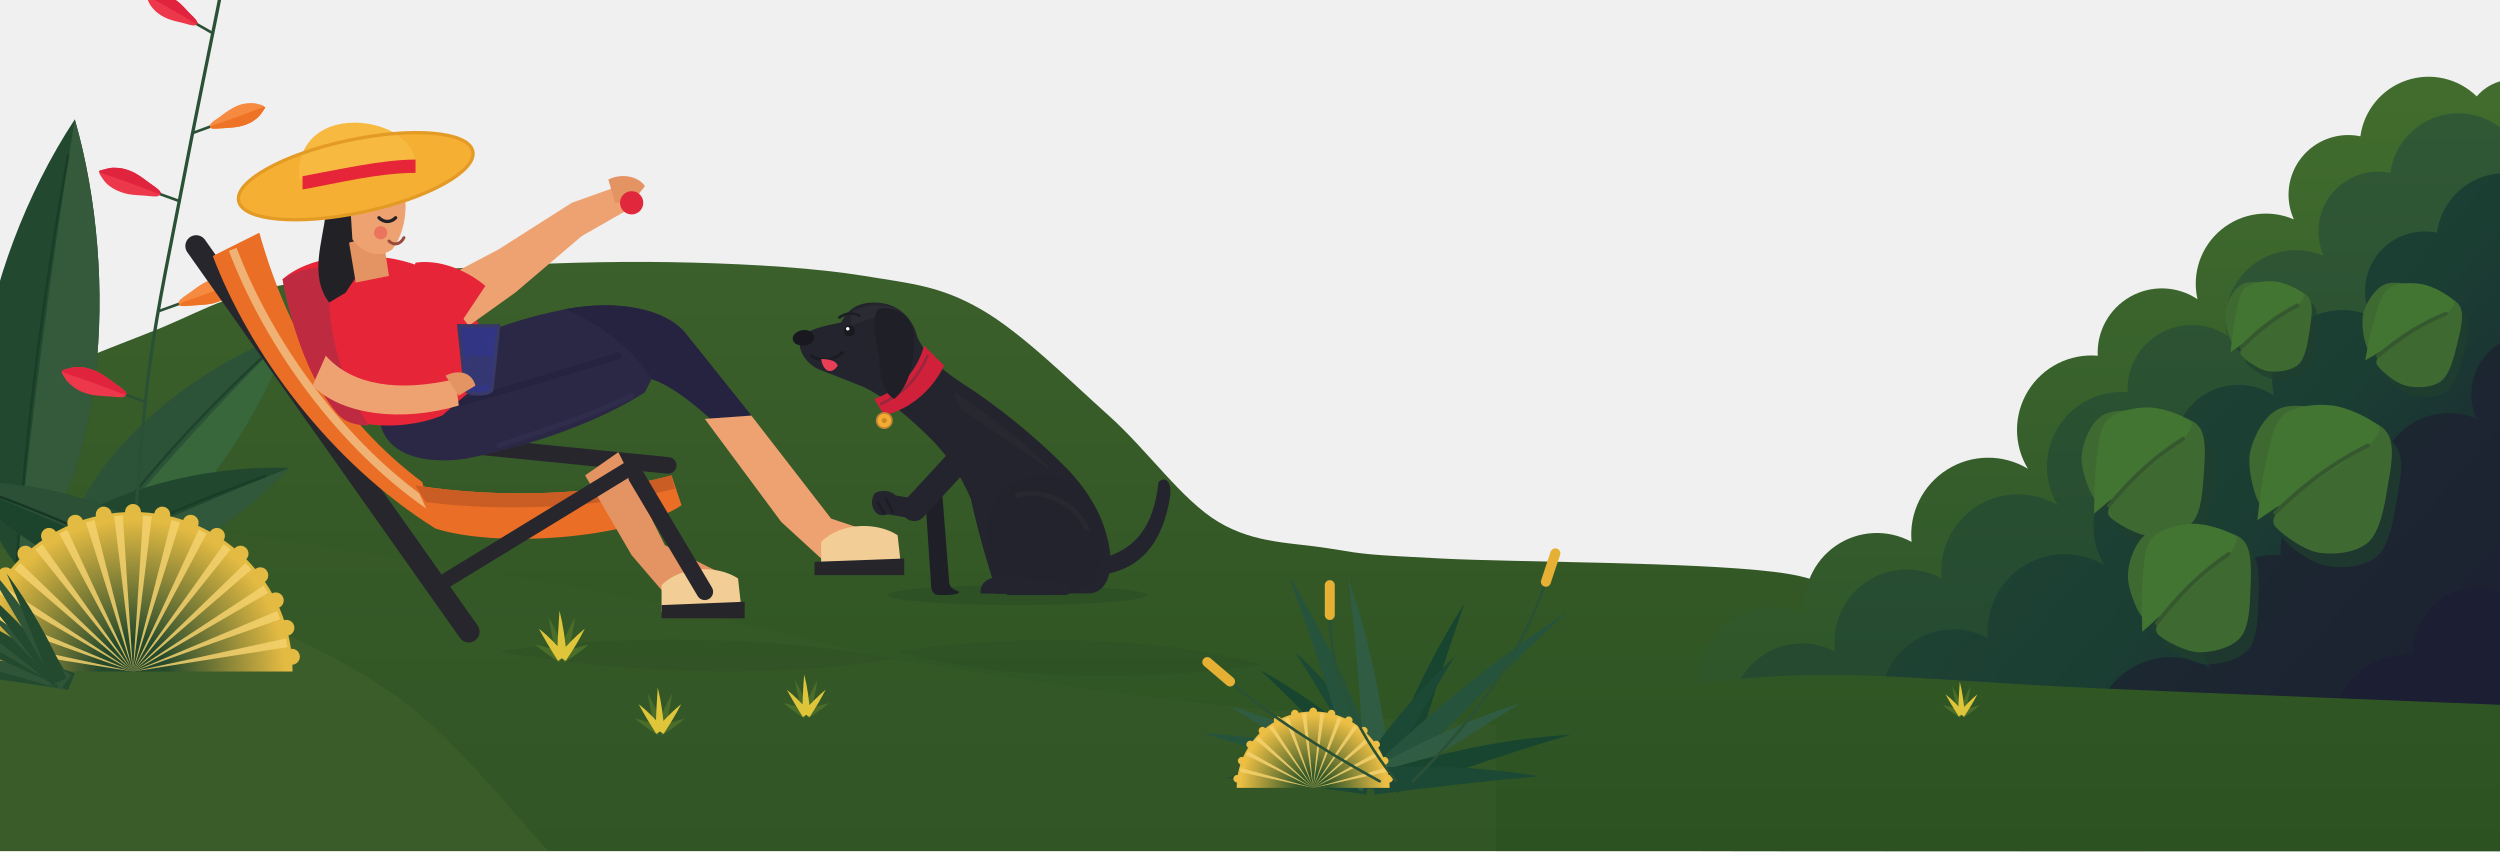
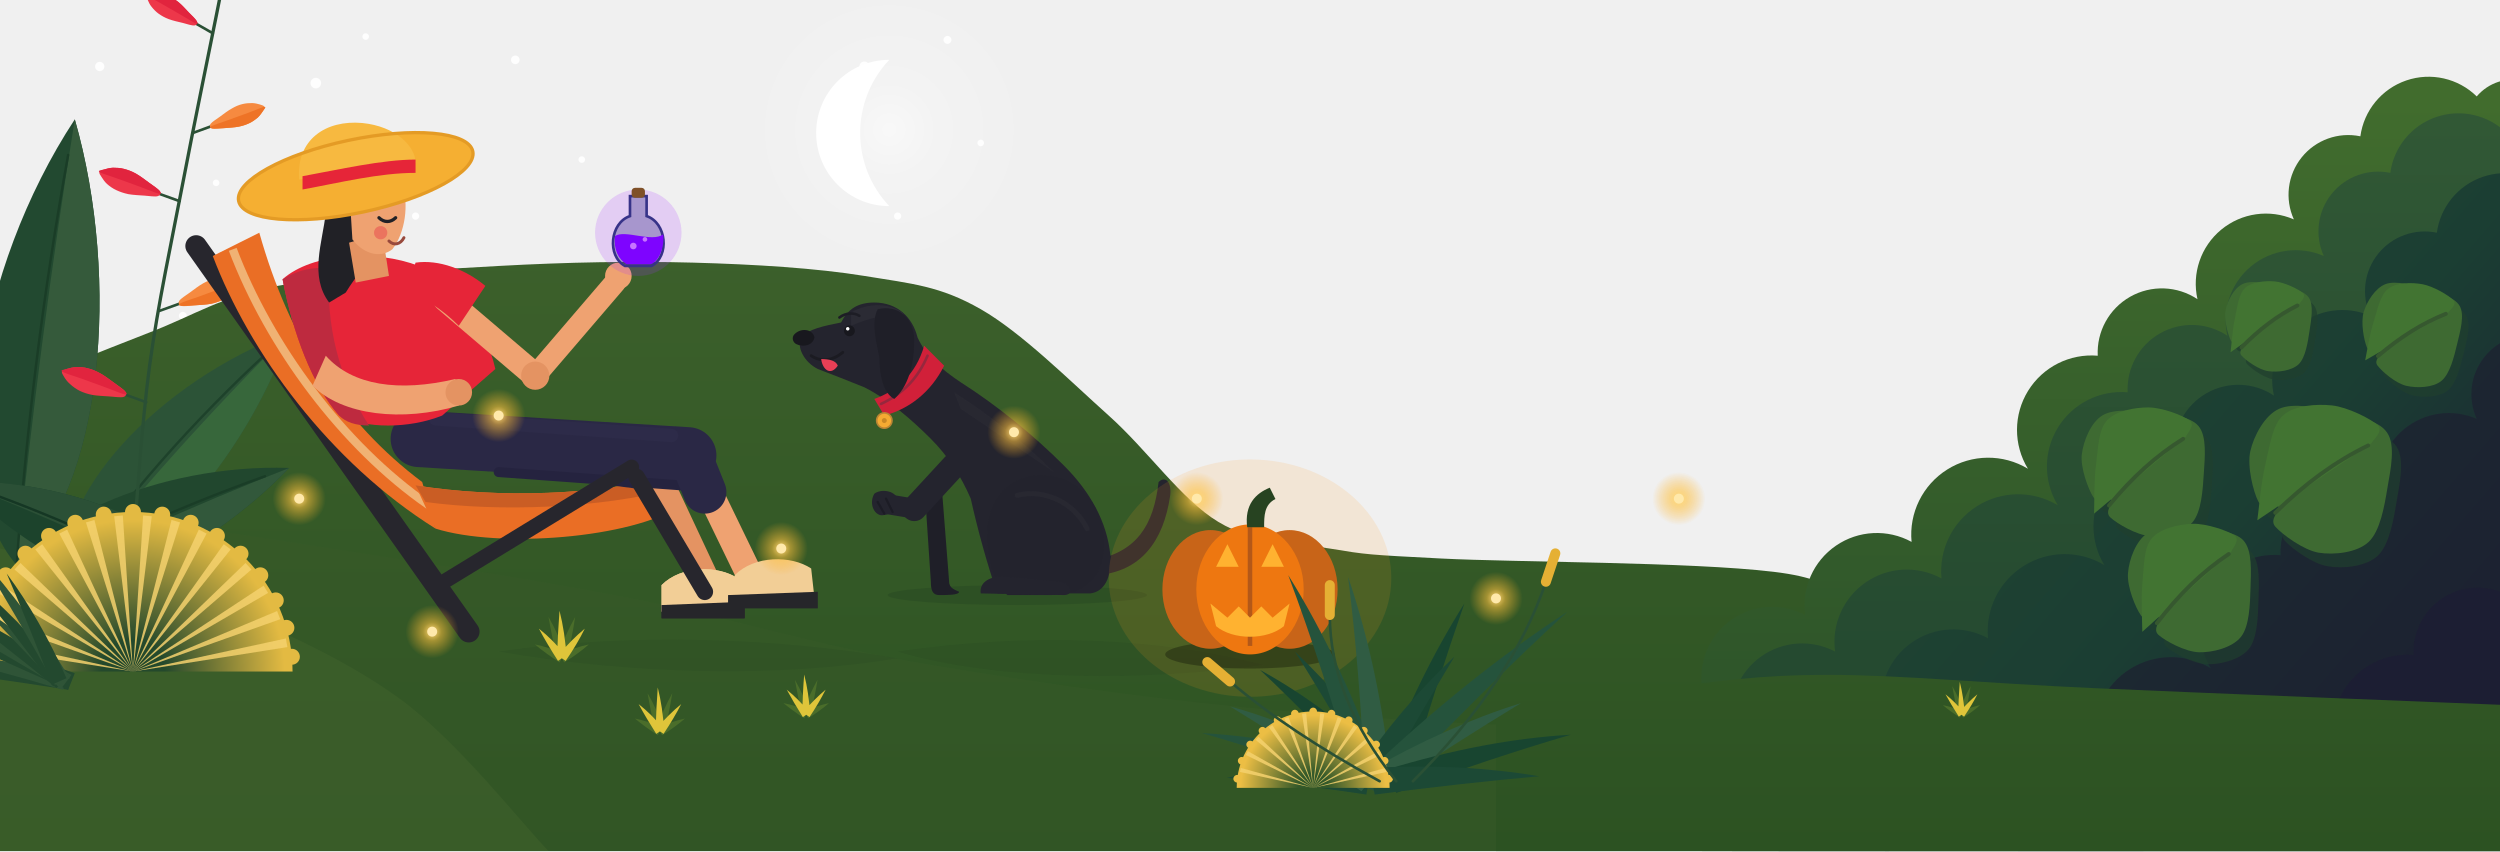
<svg xmlns="http://www.w3.org/2000/svg" viewBox="0 0 1504 512" width="1504" height="512" preserveAspectRatio="xMidYMid slice">
  <defs>
+     <radialGradient id="wmoonglow" cx="0.5" cy="0.5" r="0.5">
+       <stop offset="0" stop-color="#ffffff" stop-opacity="0.55" />
+       <stop offset="0.35" stop-color="#ffffff" stop-opacity="0.2" />
+       <stop offset="1" stop-color="#ffffff" stop-opacity="0" />
+     </radialGradient>
    <linearGradient id="wg1" x1="0" y1="150" x2="0" y2="512" gradientUnits="userSpaceOnUse">
      <stop offset="0" stop-color="#3c602b" />
      <stop offset="1" stop-color="#2c5222" />
    </linearGradient>
    <linearGradient id="wb0" x1="0" y1="60" x2="0" y2="420" gradientUnits="userSpaceOnUse">
      <stop offset="0" stop-color="#416c2d" />
      <stop offset="1" stop-color="#2e552a" />
    </linearGradient>
    <linearGradient id="wb1" x1="0" y1="70" x2="0" y2="420" gradientUnits="userSpaceOnUse">
      <stop offset="0" stop-color="#315835" />
      <stop offset="1" stop-color="#244930" />
    </linearGradient>
    <linearGradient id="wb2" x1="1100" y1="100" x2="1504" y2="450" gradientUnits="userSpaceOnUse">
      <stop offset="0" stop-color="#244930" />
      <stop offset="0.6" stop-color="#1b3e33" />
      <stop offset="1" stop-color="#1c1d33" />
    </linearGradient>
    <radialGradient id="fn1" cx="80" cy="404" r="96" gradientUnits="userSpaceOnUse">
      <stop offset=".2" stop-color="#24492c" />
      <stop offset=".95" stop-color="#e3ba42" />
    </radialGradient>
    <radialGradient id="fn2" cx="790" cy="474" r="46" gradientUnits="userSpaceOnUse">
      <stop offset=".2" stop-color="#34592a" />
      <stop offset=".95" stop-color="#ecbe44" />
    </radialGradient>
+     <radialGradient id="wfirefly" cx="0.5" cy="0.5" r="0.5">
+       <stop offset="0" stop-color="#ffdd86" />
+       <stop offset="0.35" stop-color="#ffc13e" stop-opacity="0.55" />
+       <stop offset="1" stop-color="#ffaf21" stop-opacity="0" />
+     </radialGradient>
  </defs>
+   <g transform="translate(105-26)">
+     <circle cx="430" cy="104" r="84" fill="url(#wmoonglow)" />
+     <path d="M430 62A44 44 0 1 0 430 150A64 64 0 0 1 430 62Z" fill="#ffffff" />
+   </g>
+   <circle cx="60" cy="40" r="2.8" fill="#ffffff" opacity=".9">
+     <animate attributeName="opacity" values=".25;1;.25" dur="2.4s" begin="-0.0s" repeatCount="indefinite" />
+   </circle>
+   <circle cx="130" cy="110" r="2" fill="#ffffff" opacity=".9" />
+   <circle cx="190" cy="50" r="3.2" fill="#ffffff" opacity=".9">
+     <animate attributeName="opacity" values=".25;1;.25" dur="3.8s" begin="-1.8s" repeatCount="indefinite" />
+   </circle>
+   <circle cx="250" cy="130" r="2.2" fill="#ffffff" opacity=".9" />
+   <circle cx="310" cy="36" r="2.6" fill="#ffffff" opacity=".9">
+     <animate attributeName="opacity" values=".25;1;.25" dur="2.4s" begin="-3.6s" repeatCount="indefinite" />
+   </circle>
+   <circle cx="350" cy="96" r="2" fill="#ffffff" opacity=".9" />
+   <circle cx="520" cy="40" r="3" fill="#ffffff" opacity=".9">
+     <animate attributeName="opacity" values=".25;1;.25" dur="3.8s" begin="-5.4s" repeatCount="indefinite" />
+   </circle>
+   <circle cx="540" cy="130" r="2.2" fill="#ffffff" opacity=".9" />
+   <circle cx="110" cy="190" r="2.4" fill="#ffffff" opacity=".9">
+     <animate attributeName="opacity" values=".25;1;.25" dur="2.4s" begin="-7.2s" repeatCount="indefinite" />
+   </circle>
+   <circle cx="220" cy="22" r="2" fill="#ffffff" opacity=".9" />
+   <circle cx="500" cy="92" r="1.8" fill="#ffffff" opacity=".9">
+     <animate attributeName="opacity" values=".25;1;.25" dur="3.8s" begin="-9.0s" repeatCount="indefinite" />
+   </circle>
+   <circle cx="40" cy="120" r="2.6" fill="#ffffff" opacity=".9" />
+   <circle cx="570" cy="24" r="2.4" fill="#ffffff" opacity=".9">
+     <animate attributeName="opacity" values=".25;1;.25" dur="2.4s" begin="-10.8s" repeatCount="indefinite" />
+   </circle>
+   <circle cx="300" cy="172" r="2" fill="#ffffff" opacity=".9" />
+   <circle cx="160" cy="160" r="1.8" fill="#ffffff" opacity=".9">
+     <animate attributeName="opacity" values=".25;1;.25" dur="3.8s" begin="-12.6s" repeatCount="indefinite" />
+   </circle>
+   <circle cx="590" cy="86" r="2" fill="#ffffff" opacity=".9" />
  <path d="M0 236C15 230 62.2 210.7 90 200C117.8 189.3 132 178.7 167 172C202 165.3 258.3 162.3 300 160C341.7 157.7 380.3 157 417 158C453.7 159 491.2 161.3 520 166C548.8 170.7 565.5 172 590 186C614.5 200 643.2 228.7 667 250C690.8 271.3 710.8 300.7 733 314C755.2 327.3 777.7 326.3 800 330C822.3 333.7 822.5 333.7 867 336C911.5 338.3 1017 338 1067 344C1117 350 1094.2 364 1167 372C1239.8 380 1447.8 388.7 1504 392L1504 512L0 512Z" fill="url(#wg1)" />
  <path d="M0 330C20 335 80 345 120 360C160 375 205 394.7 240 420C275 445.3 315 496.7 330 512L0 512Z" fill="#47672e" opacity="0.55" />
  <path d="M0 300C33.3 305 136.7 320 200 330C263.3 340 320 348.3 380 360C440 371.7 490 388.3 560 400C630 411.7 710 423.3 800 430C890 436.7 982.7 440 1100 440C1217.3 440 1436.7 431.7 1504 430L1504 512L0 512Z" fill="#375928" opacity="0.45" />
  <path d="M540 392C620 380 700 384 760 400C690 410 600 410 540 392Z" fill="#2d5023" opacity="0.6" />
  <path d="M300 392C380 380 470 384 540 396C470 408 380 406 300 392Z" fill="#2d5023" opacity="0.5" />
  <path d="M1024 512L1024 414A42.6 42.6 0 0 1 1086 370A43.5 43.5 0 0 1 1150 326A46.3 46.3 0 0 1 1220 282A44.8 44.8 0 0 1 1262 214A38.6 38.6 0 0 1 1322 180A42.2 42.2 0 0 1 1380 132A35.9 35.9 0 0 1 1420 82A41.4 41.4 0 0 1 1490 58A28.8 28.8 0 0 1 1540 70L1540 512Z" fill="url(#wb0)" opacity="1" />
  <path d="M1042 512L1042 436A42.6 42.6 0 0 1 1104 392A43.5 43.5 0 0 1 1168 348A46.3 46.3 0 0 1 1238 304A44.8 44.8 0 0 1 1280 236A38.6 38.6 0 0 1 1340 202A42.2 42.2 0 0 1 1398 154A35.9 35.9 0 0 1 1438 104A41.4 41.4 0 0 1 1508 80L1508 512Z" fill="url(#wb1)" opacity="1" />
  <path d="M1070 512L1070 472A42.6 42.6 0 0 1 1132 428A43.5 43.5 0 0 1 1196 384A46.3 46.3 0 0 1 1266 340A44.8 44.8 0 0 1 1308 272A38.6 38.6 0 0 1 1368 238A42.2 42.2 0 0 1 1426 190A35.9 35.9 0 0 1 1466 140A41.4 41.4 0 0 1 1536 116L1536 512Z" fill="url(#wb2)" opacity="1" />
  <path d="M1134 512L1134 534A42.6 42.6 0 0 1 1196 490A43.5 43.5 0 0 1 1260 446A46.3 46.3 0 0 1 1330 402A44.8 44.8 0 0 1 1372 334A38.6 38.6 0 0 1 1432 300A42.2 42.2 0 0 1 1490 252A35.9 35.9 0 0 1 1530 202L1530 512Z" fill="#1d1f31" opacity="0.7" />
  <path d="M1214 512L1214 594A42.6 42.6 0 0 1 1276 550A43.5 43.5 0 0 1 1340 506A46.3 46.3 0 0 1 1410 462A44.8 44.8 0 0 1 1452 394A38.6 38.6 0 0 1 1512 360L1512 512Z" fill="#1c1c33" opacity="0.7" />
  <path d="M1392.3 184C1389.1 179.4 1380.1 178 1373.5 176.6C1366.9 175.3 1357.7 173.5 1352.5 176C1347.3 178.5 1343.5 186 1342.3 191.6C1341.1 197.3 1343.7 206.6 1345.5 209.9C1347.3 213.2 1351.8 210.1 1352.8 211.6C1353.9 213.1 1349.4 216.3 1351.9 219.1C1354.5 221.9 1362.3 227.5 1368 228.3C1373.7 229.2 1382.1 228.2 1386.2 224.1C1390.4 220.1 1391.7 210.9 1392.8 204.2C1393.8 197.5 1395.5 188.6 1392.3 184Z" fill="#203e2d" opacity=".7" />
  <path d="M1388.9 178.9C1385.7 174.4 1376.8 172.9 1370.1 171.6C1363.5 170.3 1354.3 168.4 1349.1 170.9C1343.9 173.4 1340.1 180.9 1338.9 186.6C1337.8 192.3 1340.4 201.5 1342.1 204.9C1343.9 208.2 1348.4 205 1349.5 206.6C1350.6 208.1 1346 211.3 1348.6 214C1351.1 216.8 1358.9 222.5 1364.6 223.3C1370.3 224.1 1378.7 223.1 1382.9 219.1C1387 215.1 1388.4 205.8 1389.4 199.1C1390.4 192.4 1392.1 183.5 1388.9 178.9Z" fill="#3e6a32" />
  <path d="M1341.9 211.9C1342.4 208.4 1343.1 197.7 1344.6 191.2C1346 184.8 1346.7 176.9 1350.7 173.2C1354.7 169.6 1362.7 168.8 1368.5 169.3C1374.3 169.8 1382.9 174 1385.4 176.3C1387.8 178.6 1383.6 181.8 1383.2 183Z" fill="#427432" />
  <path d="M1382.1 183.8Q1364.4 192.7 1348.5 209" fill="none" stroke="#36582f" stroke-width="2.4" stroke-linecap="round" />
  <path d="M1483.6 189.8C1480.4 184.2 1470.3 181.7 1462.9 179.5C1455.4 177.3 1445.2 174.3 1439 176.7C1432.9 179 1427.7 187.2 1425.9 193.5C1424 199.8 1426 210.7 1427.7 214.6C1429.4 218.6 1434.8 215.4 1435.9 217.3C1437 219.1 1431.5 222.3 1434.1 225.7C1436.7 229.1 1445 236.3 1451.5 237.9C1457.9 239.4 1467.5 239 1472.6 234.9C1477.7 230.7 1480.2 220.3 1482.1 212.8C1483.9 205.3 1486.8 195.3 1483.6 189.8Z" fill="#203e2d" opacity=".7" />
  <path d="M1479.7 184C1476.5 178.5 1466.4 176 1459 173.8C1451.6 171.6 1441.4 168.6 1435.2 170.9C1429 173.2 1423.9 181.4 1422 187.7C1420.1 194.1 1422.2 204.9 1423.9 208.9C1425.5 212.8 1431 209.7 1432 211.5C1433.1 213.4 1427.7 216.5 1430.3 219.9C1432.9 223.4 1441.2 230.6 1447.6 232.1C1454 233.6 1463.7 233.3 1468.8 229.1C1473.9 224.9 1476.4 214.5 1478.2 207C1480 199.5 1482.9 189.5 1479.7 184Z" fill="#3e6a32" />
  <path d="M1422.9 216.8C1423.7 212.9 1425.6 200.7 1428 193.6C1430.3 186.4 1431.9 177.4 1436.8 173.7C1441.7 169.9 1450.9 169.8 1457.4 171C1463.9 172.2 1473.4 177.8 1475.9 180.6C1478.5 183.5 1473.3 186.8 1472.8 188Z" fill="#427432" />
  <path d="M1471.4 188.8Q1450.4 197.2 1430.6 214.2" fill="none" stroke="#36582f" stroke-width="2.4" stroke-linecap="round" />
  <path d="M1327.4 263.5C1322.3 257.4 1309.4 256.5 1299.8 255.4C1290.2 254.3 1276.9 252.8 1269.8 257C1262.7 261.2 1258.2 272.4 1257.2 280.6C1256.3 288.8 1261.2 301.7 1264.1 306.2C1267 310.7 1273 305.7 1274.7 307.7C1276.5 309.8 1270.4 314.8 1274.4 318.5C1278.3 322.1 1290.1 329.2 1298.4 329.7C1306.6 330.1 1318.4 327.6 1323.8 321.4C1329.2 315.1 1330 301.8 1330.6 292.2C1331.2 282.5 1332.6 269.6 1327.4 263.5Z" fill="#203e2d" opacity=".7" />
  <path d="M1322.6 256.3C1317.5 250.2 1304.6 249.3 1295 248.2C1285.4 247.1 1272.1 245.6 1265 249.8C1257.9 254 1253.4 265.2 1252.4 273.4C1251.5 281.6 1256.4 294.5 1259.3 299C1262.2 303.5 1268.2 298.5 1269.9 300.5C1271.7 302.6 1265.6 307.6 1269.6 311.3C1273.5 314.9 1285.3 322 1293.6 322.5C1301.8 322.9 1313.6 320.4 1319 314.2C1324.4 307.9 1325.2 294.6 1325.8 285C1326.4 275.3 1327.8 262.4 1322.6 256.3Z" fill="#3e6a32" />
  <path d="M1259.8 309C1260 304 1259.7 288.6 1261 279.3C1262.3 269.9 1262.3 258.6 1267.6 252.9C1272.8 247.2 1284.1 245.1 1292.4 245.1C1300.7 245.1 1313.5 250 1317.3 253C1321 255.9 1315.4 261.1 1315 262.7Z" fill="#427432" />
  <path d="M1313.4 264Q1289.4 278.9 1268.8 304.1" fill="none" stroke="#36582f" stroke-width="2.4" stroke-linecap="round" />
  <path d="M1441.7 268.6C1436.5 260.9 1421.8 258.4 1411 256C1400.1 253.6 1385.1 250.3 1376.5 254.2C1367.9 258.2 1361.4 270.5 1359.3 279.7C1357.2 289 1361.3 304.3 1364.1 309.8C1366.8 315.3 1374.3 310.3 1376.1 312.8C1377.8 315.3 1370.3 320.4 1374.3 325.1C1378.4 329.7 1391.1 339.2 1400.5 340.7C1409.8 342.3 1423.6 340.8 1430.5 334.3C1437.4 327.8 1440 312.7 1441.8 301.7C1443.7 290.8 1446.8 276.2 1441.7 268.6Z" fill="#203e2d" opacity=".7" />
  <path d="M1436.1 260.3C1431 252.6 1416.3 250.1 1405.4 247.7C1394.6 245.3 1379.6 242 1371 246C1362.4 249.9 1355.9 262.2 1353.8 271.4C1351.7 280.7 1355.7 296 1358.5 301.5C1361.3 307 1368.8 302 1370.5 304.5C1372.3 307.1 1364.8 312.1 1368.8 316.8C1372.9 321.4 1385.6 330.9 1394.9 332.5C1404.3 334 1418.1 332.5 1425 326C1431.9 319.5 1434.5 304.4 1436.3 293.4C1438.2 282.5 1441.3 267.9 1436.1 260.3Z" fill="#3e6a32" />
  <path d="M1358 313C1358.8 307.4 1360.3 289.7 1362.9 279.2C1365.5 268.6 1366.9 255.7 1373.6 249.8C1380.2 243.9 1393.4 242.9 1402.9 243.9C1412.3 244.9 1426.4 252 1430.4 255.8C1434.3 259.6 1427.2 264.9 1426.6 266.7Z" fill="#427432" />
  <path d="M1424.7 268Q1395.4 282.2 1368.8 308.5" fill="none" stroke="#36582f" stroke-width="2.4" stroke-linecap="round" />
  <path d="M1354.5 332.4C1349.2 326.5 1336.2 326 1326.6 325.3C1316.9 324.6 1303.6 323.5 1296.7 328C1289.8 332.4 1285.6 343.8 1285 352C1284.3 360.2 1289.6 372.9 1292.7 377.3C1295.8 381.8 1301.6 376.5 1303.4 378.5C1305.2 380.5 1299.3 385.7 1303.4 389.2C1307.5 392.8 1319.5 399.4 1327.8 399.6C1336 399.8 1347.8 396.8 1352.9 390.4C1358.1 384 1358.4 370.6 1358.7 361C1359 351.3 1359.9 338.4 1354.5 332.4Z" fill="#203e2d" opacity=".7" />
  <path d="M1349.7 325.2C1344.4 319.3 1331.4 318.8 1321.8 318.1C1312.1 317.4 1298.8 316.3 1291.9 320.8C1285 325.2 1280.8 336.6 1280.2 344.8C1279.5 353 1284.8 365.7 1287.9 370.1C1291 374.6 1296.8 369.3 1298.6 371.3C1300.4 373.3 1294.5 378.5 1298.6 382C1302.7 385.6 1314.7 392.2 1323 392.4C1331.2 392.6 1343 389.6 1348.1 383.2C1353.3 376.8 1353.6 363.4 1353.9 353.8C1354.2 344.1 1355.1 331.2 1349.7 325.2Z" fill="#3e6a32" />
  <path d="M1288.8 380.1C1288.8 375.1 1288 359.8 1288.9 350.4C1289.9 341 1289.5 329.6 1294.6 323.8C1299.6 317.9 1310.8 315.4 1319.1 315.1C1327.4 314.9 1340.4 319.3 1344.2 322.1C1348.1 324.9 1342.6 330.3 1342.3 331.9Z" fill="#427432" />
  <path d="M1340.8 333.3Q1317.3 349 1297.6 374.9" fill="none" stroke="#36582f" stroke-width="2.4" stroke-linecap="round" />
  <path d="M900 430C916.7 427.3 966.7 418 1000 414C1033.3 410 1056.7 406 1100 406C1143.3 406 1192.7 411 1260 414C1327.3 417 1463.3 422.3 1504 424L1504 512L900 512Z" fill="url(#wg1)" />
  <g class="an-sway" style="transform-origin:60px 360px;--a:1.2deg;--d:6.2s;--dl:-1s">
    <path d="M10 340C62.1 294.9 72.7 168.5 45 71.8C-14.5 162.4-34.3 288.2 10 340Z" fill="#224930" />
    <path d="M10 340C62.1 294.9 72.7 168.5 45 71.8Q23.5 205.6 10 340Z" fill="#355a3b" />
    <path d="M10 340Q18.7 216.1 41 93.2" fill="none" stroke="#1a3d27" stroke-width="1.5" stroke-linecap="round" />
    <path d="M40 350C92.2 342.6 150.9 268.9 174.4 199.9C94.9 229.7 30.3 299.3 40 350Z" fill="#2c5337" />
    <path d="M40 350C92.2 342.6 150.9 268.9 174.4 199.9Q102.3 271.5 40 350Z" fill="#37673b" />
    <path d="M40 350Q92.8 274.6 162.2 210.9" fill="none" stroke="#1e422b" stroke-width="1.5" stroke-linecap="round" />
    <path d="M0 360C46.7 372.5 126.2 331.5 174 281.5C95.8 278.9 13.1 314.3 0 360Z" fill="#21472e" />
    <path d="M0 360C46.7 372.5 126.2 331.5 174 281.5Q84.6 316.6 0 360Z" fill="#32583b" />
    <path d="M0 360Q75.7 316.3 159.4 286.5" fill="none" stroke="#1a3d27" stroke-width="1.5" stroke-linecap="round" />
    <path d="M130 360C117.9 319.7 44 287.9-25.7 289.7C17.4 334 88.5 370.6 130 360Z" fill="#1c432c" />
    <path d="M130 360C117.9 319.7 44 287.9-25.7 289.7Q54.3 321.2 130 360Z" fill="#2b5036" />
    <path d="M130 360Q62.3 320.9-12.6 294.3" fill="none" stroke="#153724" stroke-width="1.5" stroke-linecap="round" />
  </g>
  <g class="an-sway" style="transform-origin:80px 330px;--a:1.8deg;--d:5s;--dl:-2s">
    <path d="M80 330C81.7 311.7 85 256.7 90 220C95 183.3 103.3 145 110 110C116.7 75 125 35 130 10C135-15 138.3-31.7 140-40" fill="none" stroke="#2a5035" stroke-width="2" stroke-linecap="round" />
    <path d="M88 242L74.8 237.2" stroke="#2a5035" stroke-width="1.6" stroke-linecap="round" />
    <path d="M75.4 235.6C74.5 234.2 71.3 232.3 68.8 230.4C66.3 228.6 62.9 226 60.3 224.6C57.6 223.1 55.3 222.2 52.9 221.6C50.5 220.9 48 220.8 45.9 220.9C43.8 220.9 41.8 221.5 40.4 221.9C39 222.4 37.6 222.7 37.3 223.5C37 224.3 37.8 225.5 38.6 226.8C39.4 228.1 40.6 229.8 42.2 231.1C43.7 232.5 45.7 234 47.9 235.1C50.2 236.2 52.6 237 55.6 237.6C58.5 238.1 62.7 238.3 65.8 238.5C69 238.7 72.7 239.3 74.3 238.8C75.9 238.3 76.3 237 75.4 235.6Z" fill="#ed374a" />
    <path d="M75.4 235.6C74.4 234.5 71.3 232.3 68.8 230.4C66.3 228.6 62.9 226 60.3 224.6C57.6 223.1 55.3 222.2 52.9 221.6C50.5 220.9 48 220.8 45.9 220.9C43.8 220.9 41.8 221.5 40.4 221.9C39 222.4 35.9 222.6 37.3 223.5C38.6 224.5 44.1 226 48.5 227.6C52.9 229.2 59.2 231.5 63.6 233.1C68 234.7 72.9 236.8 74.8 237.2C76.8 237.6 76.4 236.7 75.4 235.6Z" fill="#e1243e" />
    <path d="M96 187L108.5 182.5" stroke="#2a5035" stroke-width="1.6" stroke-linecap="round" />
    <path d="M109.1 184C110.6 184.5 114.1 183.9 117 183.7C120 183.5 124 183.3 126.8 182.8C129.6 182.2 131.9 181.4 134 180.4C136.2 179.4 138.1 178 139.6 176.7C141 175.4 142.1 173.8 142.9 172.5C143.7 171.3 144.5 170.2 144.2 169.5C143.9 168.7 142.6 168.3 141.2 167.9C139.9 167.5 138 167 136 166.9C134 166.9 131.6 167 129.4 167.6C127.1 168.2 124.8 169 122.3 170.4C119.8 171.8 116.6 174.2 114.2 176C111.8 177.7 108.8 179.6 107.9 180.9C107.1 182.2 107.5 183.5 109.1 184Z" fill="#f68a40" />
    <path d="M109.1 184C110.5 184.2 114.1 183.9 117 183.7C120 183.5 124 183.3 126.8 182.8C129.6 182.2 131.9 181.4 134 180.4C136.2 179.4 138.1 178 139.6 176.7C141 175.4 142.1 173.8 142.9 172.5C143.7 171.3 145.8 169.3 144.2 169.5C142.6 169.6 137.7 171.8 133.5 173.4C129.3 174.9 123.4 177 119.2 178.6C115 180.1 110.2 181.5 108.5 182.5C106.8 183.4 107.6 183.8 109.1 184Z" fill="#ee7326" />
    <path d="M108 121L95.5 116.5" stroke="#2a5035" stroke-width="1.6" stroke-linecap="round" />
    <path d="M96.1 114.9C95.2 113.6 92.2 111.7 89.8 110C87.4 108.2 84.2 105.8 81.7 104.4C79.2 103 76.9 102.2 74.6 101.6C72.4 101 70 100.9 68 100.9C66 101 64.1 101.5 62.8 101.9C61.4 102.3 60.1 102.7 59.8 103.5C59.5 104.2 60.3 105.3 61.1 106.5C61.9 107.8 63 109.4 64.4 110.7C65.9 112 67.8 113.4 70 114.4C72.1 115.4 74.4 116.2 77.2 116.8C80 117.3 84 117.5 87 117.7C89.9 117.9 93.4 118.5 94.9 118C96.5 117.5 96.9 116.2 96.1 114.9Z" fill="#ed374a" />
    <path d="M96.1 114.9C95.1 113.8 92.2 111.7 89.8 110C87.4 108.2 84.2 105.8 81.7 104.4C79.2 103 76.9 102.2 74.6 101.6C72.4 101 70 100.9 68 100.9C66 101 64.1 101.5 62.8 101.9C61.4 102.3 58.5 102.5 59.8 103.5C61.1 104.4 66.3 105.8 70.5 107.4C74.7 108.9 80.6 111 84.8 112.6C89 114.1 93.6 116.1 95.5 116.5C97.4 116.8 97 116 96.1 114.9Z" fill="#e1243e" />
    <path d="M116 80L127.2 75.9" stroke="#2a5035" stroke-width="1.6" stroke-linecap="round" />
    <path d="M127.7 77.3C129 77.7 132.2 77.2 134.8 77.1C137.5 76.9 141 76.7 143.6 76.2C146.1 75.7 148.1 75 150 74.1C151.9 73.2 153.7 71.9 155 70.8C156.3 69.6 157.3 68.1 158 67.1C158.7 66 159.4 65 159.1 64.3C158.9 63.6 157.7 63.3 156.5 62.9C155.2 62.5 153.6 62.1 151.8 62C150 62 147.9 62.1 145.9 62.6C143.8 63.1 141.8 63.9 139.6 65.2C137.3 66.4 134.5 68.6 132.3 70.2C130.2 71.7 127.5 73.4 126.7 74.5C125.9 75.7 126.3 76.9 127.7 77.3Z" fill="#f68a40" />
    <path d="M127.7 77.3C129 77.5 132.2 77.2 134.8 77.1C137.5 76.9 141 76.7 143.6 76.2C146.1 75.7 148.1 75 150 74.1C151.9 73.2 153.7 71.9 155 70.8C156.3 69.6 157.3 68.1 158 67.1C158.7 66 160.5 64.2 159.1 64.3C157.7 64.4 153.3 66.4 149.5 67.8C145.8 69.1 140.5 71.1 136.8 72.4C133 73.8 128.7 75.1 127.2 75.9C125.7 76.7 126.4 77.1 127.7 77.3Z" fill="#ee7326" />
    <path d="M128 20L117.7 14.1" stroke="#2a5035" stroke-width="1.6" stroke-linecap="round" />
    <path d="M118.4 12.8C117.9 11.5 115.5 9.4 113.6 7.5C111.8 5.6 109.4 2.9 107.4 1.3C105.4-.3 103.5-1.4 101.6-2.3C99.7-3.2 97.6-3.7 95.9-3.9C94.1-4.2 92.4-4 91.1-3.8C89.8-3.7 88.6-3.6 88.2-2.9C87.9-2.3 88.4-1.2 88.9-0C89.4 1.2 90.1 2.8 91.2 4.1C92.3 5.5 93.8 7.1 95.5 8.3C97.2 9.5 99.1 10.6 101.5 11.5C103.9 12.4 107.4 13.2 110 13.8C112.5 14.5 115.6 15.5 117 15.3C118.4 15.1 119 14.1 118.4 12.8Z" fill="#ed374a" />
    <path d="M118.4 12.8C117.8 11.7 115.5 9.4 113.6 7.5C111.8 5.6 109.4 2.9 107.4 1.3C105.4-.3 103.5-1.4 101.6-2.3C99.7-3.2 97.6-3.7 95.9-3.9C94.1-4.2 92.4-4 91.1-3.8C89.8-3.7 87.3-3.9 88.2-2.9C89.2-2 93.6 .2 97.1 2.2C100.5 4.1 105.4 7 108.9 9C112.3 10.9 116.1 13.4 117.7 14.1C119.3 14.7 119.1 13.9 118.4 12.8Z" fill="#e1243e" />
    <path d="M133-5L141-11.7" stroke="#2a5035" stroke-width="1.6" stroke-linecap="round" />
    <path d="M141.9-10.8C143.1-10.8 145.6-12.2 147.7-13.1C149.9-14.1 152.8-15.3 154.7-16.5C156.7-17.6 158.2-18.8 159.5-20.1C160.8-21.5 161.8-23 162.5-24.4C163.3-25.8 163.6-27.3 163.9-28.4C164.1-29.5 164.4-30.5 164-31C163.6-31.5 162.5-31.4 161.4-31.4C160.3-31.3 158.7-31.2 157.3-30.7C155.8-30.2 154-29.5 152.5-28.4C151-27.4 149.5-26.1 148.1-24.4C146.6-22.7 144.9-20 143.6-18.1C142.3-16.1 140.5-14 140.2-12.7C139.9-11.5 140.6-10.7 141.9-10.8Z" fill="#ed374a" />
    <path d="M141.9-10.8C143-11 145.6-12.2 147.7-13.1C149.9-14.1 152.8-15.3 154.7-16.5C156.7-17.6 158.2-18.8 159.5-20.1C160.8-21.5 161.8-23 162.5-24.4C163.3-25.8 163.6-27.3 163.9-28.4C164.1-29.5 165.2-31.6 164-31C162.9-30.5 159.8-27.5 157.1-25.2C154.4-23 150.6-19.8 147.9-17.5C145.3-15.3 142.1-12.9 141-11.7C140-10.6 140.8-10.5 141.9-10.8Z" fill="#e1243e" />
    <path d="M138-30L136.3-39.7" stroke="#2a5035" stroke-width="1.6" stroke-linecap="round" />
    <path d="M137.5-39.9C138-40.9 138.1-43.5 138.3-45.7C138.5-47.9 138.9-50.8 138.9-52.9C138.8-55 138.6-56.8 138.1-58.4C137.6-60.1 136.8-61.7 136.1-62.9C135.3-64.2 134.3-65.2 133.5-65.9C132.7-66.6 132-67.3 131.4-67.2C130.8-67.1 130.4-66.2 129.9-65.3C129.5-64.3 128.8-63 128.5-61.6C128.2-60.2 128-58.4 128.2-56.7C128.3-55 128.6-53.2 129.3-51.2C130-49.2 131.4-46.6 132.3-44.6C133.3-42.7 134.3-40.2 135.1-39.4C136-38.6 137-38.8 137.5-39.9Z" fill="#f68a40" />
    <path d="M137.5-39.9C137.8-40.9 138.1-43.5 138.3-45.7C138.5-47.9 138.9-50.8 138.9-52.9C138.8-55 138.6-56.8 138.1-58.4C137.6-60.1 136.8-61.7 136.1-62.9C135.3-64.2 134.3-65.2 133.5-65.9C132.7-66.6 131.5-68.4 131.4-67.2C131.3-66.1 132.3-62.2 132.9-59C133.5-55.7 134.3-51.1 134.8-47.9C135.4-44.7 135.9-41 136.3-39.7C136.7-38.3 137.2-38.9 137.5-39.9Z" fill="#ee7326" />
  </g>
  <g class="an-sway" style="transform-origin:80px 404px;--a:1.4deg;--d:4.6s;--dl:-0.6s">
    <path d="M-16 404A96 96 0 0 1 176 404Z" fill="url(#fn1)" />
    <path d="M80 404L-12.9 389.3L-12 384.1ZM80 404L-8.6 372.5L-6.7 367.6ZM80 404L-1.3 356.7L1.4 352.3ZM80 404L8.7 342.6L12.3 338.7ZM80 404L21.2 330.5L25.4 327.4ZM80 404L35.7 321L40.4 318.6ZM80 404L51.7 314.3L56.8 312.8ZM80 404L68.7 310.6L73.9 310.1ZM80 404L86.1 310.1L91.3 310.6ZM80 404L103.2 312.8L108.3 314.3ZM80 404L119.6 318.6L124.3 321ZM80 404L134.6 327.4L138.8 330.5ZM80 404L147.7 338.7L151.3 342.6ZM80 404L158.6 352.3L161.3 356.7ZM80 404L166.7 367.6L168.6 372.5ZM80 404L172 384.1L172.9 389.3Z" fill="#f4d16d" opacity=".85" />
    <path d="M-15.6 395.1m-4.8 0a4.8 4.8 0 1 0 9.6 0a4.8 4.8 0 1 0-9.6 0ZM-12.3 377.7m-4.8 0a4.8 4.8 0 1 0 9.6 0a4.8 4.8 0 1 0-9.6 0ZM-5.9 361.2m-4.8 0a4.8 4.8 0 1 0 9.6 0a4.8 4.8 0 1 0-9.6 0ZM3.4 346.1m-4.8 0a4.8 4.8 0 1 0 9.6 0a4.8 4.8 0 1 0-9.6 0ZM15.3 333.1m-4.8 0a4.8 4.8 0 1 0 9.6 0a4.8 4.8 0 1 0-9.6 0ZM29.5 322.4m-4.8 0a4.8 4.8 0 1 0 9.6 0a4.8 4.8 0 1 0-9.6 0ZM45.3 314.5m-4.8 0a4.8 4.8 0 1 0 9.6 0a4.8 4.8 0 1 0-9.6 0ZM62.4 309.6m-4.8 0a4.8 4.8 0 1 0 9.6 0a4.8 4.8 0 1 0-9.6 0ZM80 308m-4.8 0a4.8 4.8 0 1 0 9.6 0a4.8 4.8 0 1 0-9.6 0ZM97.6 309.6m-4.8 0a4.8 4.8 0 1 0 9.6 0a4.8 4.8 0 1 0-9.6 0ZM114.7 314.5m-4.8 0a4.8 4.8 0 1 0 9.6 0a4.8 4.8 0 1 0-9.6 0ZM130.5 322.4m-4.8 0a4.8 4.8 0 1 0 9.6 0a4.8 4.8 0 1 0-9.6 0ZM144.7 333.1m-4.8 0a4.8 4.8 0 1 0 9.6 0a4.8 4.8 0 1 0-9.6 0ZM156.6 346.1m-4.8 0a4.8 4.8 0 1 0 9.6 0a4.8 4.8 0 1 0-9.6 0ZM165.9 361.2m-4.8 0a4.8 4.8 0 1 0 9.6 0a4.8 4.8 0 1 0-9.6 0ZM172.3 377.7m-4.8 0a4.8 4.8 0 1 0 9.6 0a4.8 4.8 0 1 0-9.6 0ZM175.6 395.1m-4.8 0a4.8 4.8 0 1 0 9.6 0a4.8 4.8 0 1 0-9.6 0Z" fill="#e3ba42" />
  </g>
  <g class="an-sway" style="transform-origin:40px 410px;--a:2deg;--d:3.8s;--dl:-1.4s">
    <path d="M43 405Q5 402-28 405Q3 409 41 415Z" fill="#23492f" />
    <path d="M41 405Q-4 395-43 393Q-6 402 38 415Z" fill="#2f5437" />
    <path d="M45 405Q8 392-24 386Q5 399 41 415Z" fill="#23492f" />
    <path d="M43 406Q-1 382-40 369Q-5 389 37 414Z" fill="#2f5437" />
    <path d="M41 406Q5 380-29 365Q0 386 34 414Z" fill="#23492f" />
    <path d="M42 407Q16 383-9 367Q11 388 35 413Z" fill="#2f5437" />
    <path d="M40 407Q11 372-19 347Q5 376 32 413Z" fill="#23492f" />
    <path d="M42 408Q16 366-12 335Q9 369 33 412Z" fill="#2f5437" />
    <path d="M40 408Q24 372 4 345Q17 375 31 412Z" fill="#23492f" />
  </g>
  <path d="M118 148L282 380" stroke="#27262d" stroke-width="13" stroke-linecap="round" />
  <path d="M282 268L402 280" stroke="#27262d" stroke-width="10" stroke-linecap="round" />
  <path d="M128 154C150 212 198 278 262 318L254 290C206 254 174 204 156 140Z" fill="#ea6e25" />
  <path d="M140 150C162 208 206 268 258 304" fill="none" stroke="#f2ce96" stroke-width="5" opacity="0.7" />
  <path d="M250 292C300 300 360 298 404 286L410 304C380 324 300 330 262 318Z" fill="#ea6e25" />
  <path d="M250 292C300 300 360 298 404 286L406 294C360 306 300 308 256 302Z" fill="#ca5d24" />
  <g>
-     <path d="M372 272L400 328L436 346L438 360L404 362L380 334L352 286Z" fill="#e49362" />
+     <path d="M252 262L392 280" stroke="#25233f" stroke-width="30" stroke-linecap="round" />
+     <path d="M394 282L424 346" stroke="#e49362" stroke-width="15" stroke-linecap="round" />
    <path d="M398 352C410 340 432 340 444 348L446 366L398 368Z" fill="#f2ce96" />
    <path d="M398 364L448 362L448 372L398 372Z" fill="#26262a" />
-     <path d="M228 248C250 216 290 196 340 186C372 180 400 186 412 200L452 250L438 262C420 244 404 232 392 228L388 236C360 254 320 268 280 276C252 280 228 272 228 248Z" fill="#2a2845" />
-     <path d="M340 186C372 180 400 186 412 200L452 250L438 262C420 244 404 232 392 228C384 214 364 196 340 186Z" fill="#25233f" />
-     <path d="M264 246C300 236 340 224 372 214" fill="none" stroke="#25233f" stroke-width="4" stroke-linecap="round" />
-     <path d="M300 268C330 258 356 250 380 238" fill="none" stroke="#2f2d4b" stroke-width="3" stroke-linecap="round" />
-     <path d="M424 252L452 250L500 312L536 324L534 338L494 336L470 314Z" fill="#efa271" />
-     <path d="M494 326C506 314 528 314 540 322L542 340L494 342Z" fill="#f2ce96" />
-     <path d="M490 338L544 336L544 346L490 346Z" fill="#26262a" />
+     <path d="M398 352C410 340 432 340 444 348L446 366L398 368Z" fill="#f2ce96" />
+     <path d="M398 364L448 362L448 372L398 372Z" fill="#26262a" />
+     <path d="M252 264L414 274" stroke="#2a2845" stroke-width="34" stroke-linecap="round" />
+     <path d="M262 252L404 262" stroke="#2f2d4b" stroke-width="8" opacity=".6" stroke-linecap="round" />
+     <path d="M300 284L410 292" stroke="#25233f" stroke-width="6" stroke-linecap="round" />
+     <path d="M418 278L450 344" stroke="#efa271" stroke-width="16" stroke-linecap="round" />
+     <path d="M416 276L424 296" stroke="#2a2845" stroke-width="26" stroke-linecap="round" />
+     <g transform="translate(-52 20)">
+       <path d="M494 326C506 314 528 314 540 322L542 340L494 342Z" fill="#f2ce96" />
+       <path d="M490 338L544 336L544 346L490 346Z" fill="#26262a" />
+     </g>
    <path d="M170 168C188 152 226 150 252 160C276 170 292 196 298 222L266 250C246 258 220 258 204 250C188 232 176 200 170 168Z" fill="#e62538" />
    <path d="M170 168C180 162 190 160 198 162C196 196 204 228 222 256C214 256 208 254 204 250C188 232 176 200 170 168Z" fill="#be2a3f" />
-     <path d="M262 170L300 150L344 122L372 112L378 126L350 142L310 176L282 196Z" fill="#efa271" />
+     <path d="M268 180L322 226" stroke="#efa271" stroke-width="15" stroke-linecap="round" />
+     <path d="M322 226L370 170" stroke="#efa271" stroke-width="13" stroke-linecap="round" />
+     <circle cx="322" cy="226" r="8.5" fill="#e49362" />
+     <circle cx="372" cy="166" r="8" fill="#efa271" />
    <path d="M250 158C264 156 280 162 292 172L276 196C266 186 254 178 244 176Z" fill="#e62538" />
-     <path d="M366 108C374 104 384 106 388 112L380 122L370 122Z" fill="#e49362" />
-     <circle cx="380" cy="122" r="7" fill="#e1273c" />
+     <circle cx="384" cy="140" r="26" fill="#a42aff" opacity=".18" />
+     <path d="M379 118H389L389 130C401 134 403 154 392 160H376C365 154 367 134 379 130Z" fill="#373388" fill-opacity=".35" stroke="#373388" stroke-width="1.6" />
+     <path d="M370 142C376 138 392 146 399 141C400 152 394 159 391 159H377C372 156 369 150 370 142Z" fill="#7e04ff" />
+     <rect x="380" y="113" width="8" height="6" rx="2" fill="#7f5028" />
+     <circle cx="381" cy="148" r="2" fill="#c774ff" />
+     <circle cx="388" cy="144" r="1.4" fill="#c774ff" />
    <path d="M196 214C212 232 240 236 274 228L276 244C242 254 206 250 188 232Z" fill="#efa271" />
-     <path d="M276 196H300L296 234C296 238 280 238 280 234Z" fill="#323584" stroke="#383966" stroke-width="2" />
-     <path d="M280 214H296L295 232H281Z" fill="#343771" />
-     <path d="M268 226C276 222 284 224 286 232L276 238Z" fill="#e49362" />
+     <circle cx="276" cy="236" r="8" fill="#e49362" />
    <path d="M196 128C194 108 206 96 224 96L232 140C226 152 214 166 208 176L198 182C186 166 194 146 196 128Z" fill="#212126" />
    <path d="M210 146L230 140L234 166L214 170Z" fill="#e49362" />
    <path d="M210 112C216 100 236 98 242 112C246 122 244 140 236 150C228 156 218 152 212 144Z" fill="#efa271" />
    <path d="M228 131C231 134 235 134 238 131" fill="none" stroke="#212126" stroke-width="2" stroke-linecap="round" />
    <circle cx="229" cy="140" r="4" fill="#e84e4e" opacity=".55" />
    <path d="M234 145C237 148 241 147 243 143" fill="none" stroke="#98493c" stroke-width="1.8" stroke-linecap="round" />
    <path d="M196 118C212 116 232 108 244 100" fill="none" stroke="#212126" stroke-width="7" stroke-linecap="round" />
    <ellipse cx="214" cy="106" rx="72" ry="22" fill="#f5af32" transform="rotate(-12 214 106)" />
    <path d="M180 108C178 84 196 72 218 74C238 76 250 88 250 98Z" fill="#f7b940" />
    <path d="M182 106C204 102 230 96 250 96L250 104C228 104 204 110 182 114Z" fill="#e62538" />
    <ellipse cx="214" cy="106" rx="72" ry="22" fill="none" stroke="#e49b25" stroke-width="2" transform="rotate(-12 214 106)" />
  </g>
  <path d="M267 350L380 281" stroke="#27262d" stroke-width="9" stroke-linecap="round" />
  <path d="M383 287L424 356" stroke="#27262d" stroke-width="10" stroke-linecap="round" />
  <g class="dog">
    <ellipse cx="612" cy="358" rx="78" ry="6" fill="#22431f" opacity=".35" />
    <g class="an-sway" style="transform-origin:662px 342px;--a:8deg;--d:1.05s;--dl:0s">
      <path d="M660 346C686 344 700 326 704 298C705 290 701 286 697 290C694 316 684 332 658 337Z" fill="#24242e" />
    </g>
    <path d="M566 286L571 350C571 354 575 355 577 356C577 358 570 358 565 358C561 358 560 355 560 350L556 290Z" fill="#1f1f28" />
    <path d="M482 203C486 198 496 196 506 194C510 186 516 182 526 182C540 182 549 191 552 203C557 214 566 222 578 230C600 244 622 262 640 280C656 296 666 314 668 334C669 348 664 356 656 357L600 357C594 340 588 318 584 300C578 286 570 274 560 264C548 252 534 240 520 233C510 229 500 225 492 222C484 218 479 209 482 203Z" fill="#24242e" />
    <path d="M594 326C592 300 608 284 630 286C652 288 666 308 664 332C662 350 650 358 632 358L606 358C598 350 595 340 594 326Z" fill="#23232d" />
    <path d="M590 357C589 350 596 346 606 347L638 350C645 352 646 358 640 358Z" fill="#24242e" />
    <path d="M612 298C628 294 646 302 654 318" fill="none" stroke="#2b2b34" stroke-width="3" stroke-linecap="round" opacity=".6" />
    <g class="an-sway" style="transform-origin:574px 278px;--a:5deg;--d:1.7s;--dl:-0.4s">
      <path d="M574 280L550 306" stroke="#24242e" stroke-width="15" stroke-linecap="round" />
      <path d="M550 306L532 303" stroke="#24242e" stroke-width="12" stroke-linecap="round" />
      <path d="M526 297C530 294 538 295 540 300C541 306 536 310 530 310C525 309 523 302 526 297Z" fill="#24242e" />
      <path d="M528 302L532 309M533 300L537 308" stroke="#1c1c25" stroke-width="1.4" stroke-linecap="round" />
    </g>
    <path d="M512 188C522 182 536 182 544 189C534 189 523 191 512 196Z" fill="#2b2b34" />
    <path d="M574 236C596 250 616 266 634 284C616 272 596 258 578 246Z" fill="#2b2b34" opacity=".6" />
    <path d="M556 208L568 220C560 236 547 246 532 250L526 240C540 235 551 225 556 208Z" fill="#d12039" />
    <path d="M558 214C552 228 543 237 530 243" fill="none" stroke="#97273d" stroke-width="1.6" stroke-linecap="round" />
    <circle cx="532" cy="253" r="4.6" fill="#f5aa32" stroke="#bb8533" stroke-width="1" />
    <circle cx="532" cy="253" r="1.5" fill="#ca8824" />
    <g class="an-sway" style="transform-origin:531px 189px;--a:5deg;--d:2.6s;--dl:-1s">
      <path d="M528 186C541 183 550 192 550 205C550 220 546 233 538 240C532 237 529 227 529 215C527 205 524 194 528 186Z" fill="#1f1f28" />
    </g>
    <path d="M478 201C482 197 489 198 490 203C489 208 483 209 479 207C477 206 476 203 478 201Z" fill="#18181e" />
    <circle cx="511" cy="199" r="3.3" fill="#18181e" />
    <circle cx="510" cy="197.8" r="1.05" fill="#fff" />
    <path d="M505 191C509 188 514 188 517 190" fill="none" stroke="#1d1d25" stroke-width="1.6" stroke-linecap="round" />
    <path d="M488 214C494 218 501 217 507 212" fill="none" stroke="#1b1b22" stroke-width="1.8" stroke-linecap="round" />
    <path d="M494 216C495 223 500 226 504 220C503 217 499 216 494 216Z" fill="#e93f56" />
  </g>
+   <g transform="translate(752 392) scale(1.7) translate(-752-392)">
+     <ellipse cx="752" cy="366" rx="50" ry="42" fill="#ff9821" opacity=".13" />
+     <ellipse cx="752" cy="393" rx="30" ry="5" fill="#000" opacity=".3" />
+     <ellipse cx="738" cy="370" rx="17" ry="21" fill="#c86418" />
+     <ellipse cx="766" cy="370" rx="17" ry="21" fill="#c86418" />
+     <ellipse cx="752" cy="370" rx="19" ry="23" fill="#ee7710" />
+     <path d="M752 348V390" stroke="#b45818" stroke-width="1.6" fill="none" />
+     <path d="M751 348C750 340 754 336 759 334L761 338C757 340 757 344 757 348Z" fill="#274321" />
+     <path d="M740 362L748 362L744 354Z" fill="#ffb230" />
+     <path d="M764 362L756 362L760 354Z" fill="#ffb230" />
+     <path d="M738 375L744 380L748 376L752 380L756 376L760 380L766 375L764 383C758 388 746 388 740 383Z" fill="#ffb230" />
+   </g>
  <path d="M339.4 393.5Q330.3 389.3 321.8 387.7Q328.2 393 336.6 398.5ZM340.8 395.3Q336.1 381.7 330 371.2Q332 382.8 335.2 396.7ZM340.8 396.7Q344.3 382.9 346 371.2Q340.1 381.8 335.2 395.3ZM339.4 398.5Q348 393.2 354.2 387.7Q345.8 389.5 336.6 393.5Z" fill="#4a6d2a" />
  <path d="M340.3 394.4Q332.5 384.7 324.2 378.2Q329 387.2 335.7 397.6ZM340.9 396Q339.9 380.3 336.6 367.4Q335.6 380.3 335.1 396ZM340.3 397.6Q347.3 387.4 351.8 378.2Q343.7 384.9 335.7 394.4Z" fill="#dfc53a" />
  <path d="M398.3 437.7Q389.9 433.8 382 432.3Q387.9 437.2 395.7 442.3ZM399.6 439.3Q395.3 426.8 389.6 417.1Q391.4 427.8 394.4 440.7ZM399.6 440.7Q402.8 427.9 404.4 417.1Q399 426.9 394.4 439.3ZM398.3 442.3Q406.2 437.4 412 432.3Q404.2 434 395.7 437.7Z" fill="#4a6d2a" />
  <path d="M399.2 438.5Q391.9 429.6 384.2 423.6Q388.7 431.9 394.8 441.5ZM399.6 440Q398.7 425.5 395.7 413.6Q394.8 425.5 394.4 440ZM399.2 441.5Q405.5 432 409.8 423.6Q402.3 429.7 394.8 438.5Z" fill="#dfc53a" />
  <path d="M486.2 427.9Q478.5 424.3 471.3 423Q476.7 427.4 483.8 432.1ZM487.3 429.4Q483.4 417.9 478.2 409Q479.9 418.8 482.7 430.6ZM487.3 430.6Q490.3 418.9 491.8 409Q486.8 418 482.7 429.4ZM486.2 432.1Q493.4 427.6 498.7 423Q491.6 424.5 483.8 427.9Z" fill="#4a6d2a" />
  <path d="M487 428.6Q480.3 420.5 473.3 414.9Q477.4 422.5 483 431.4ZM487.4 430Q486.6 416.7 483.8 405.8Q482.9 416.7 482.6 430ZM487 431.4Q492.8 422.7 496.7 414.9Q489.9 420.6 483 428.6Z" fill="#dfc53a" />
  <path d="M1181 428.3Q1174.7 425.3 1168.8 424.2Q1173.2 427.9 1179 431.7ZM1181.9 429.5Q1178.7 420.1 1174.5 412.8Q1175.8 420.9 1178.1 430.5ZM1181.9 430.5Q1184.4 420.9 1185.5 412.8Q1181.5 420.1 1178.1 429.5ZM1181 431.7Q1186.9 428.1 1191.2 424.2Q1185.4 425.5 1179 428.3Z" fill="#4a6d2a" />
  <path d="M1181.6 428.9Q1176.2 422.2 1170.4 417.7Q1173.8 423.9 1178.4 431.1ZM1182 430Q1181.3 419.1 1179 410.2Q1178.3 419.1 1178 430ZM1181.6 431.1Q1186.4 424 1189.6 417.7Q1184 422.3 1178.4 428.9Z" fill="#dfc53a" />
  <g class="an-sway" style="transform-origin:830px 470px;--a:1.6deg;--d:4.4s;--dl:-0.9s">
    <path d="M825 462Q778 459 738 468Q776 471 822 478Z" fill="#1c4935" />
    <path d="M836 463Q777 444 723 441Q772 455 830 477Z" fill="#25533c" />
    <path d="M829 464Q784 437 740 425Q776 447 819 476Z" fill="#305c43" />
    <path d="M840 465Q800 426 758 403Q791 434 828 475Z" fill="#184530" />
    <path d="M841 466Q812 423 779 392Q802 428 827 474Z" fill="#1c4935" />
    <path d="M832 468Q808 399 775 346Q796 402 816 472Z" fill="#25533c" />
    <path d="M837 470Q830 403 811 347Q818 403 821 470Z" fill="#305c43" />
    <path d="M846 472Q864 412 881 363Q852 409 830 468Z" fill="#184530" />
    <path d="M829 474Q854 430 875 395Q843 425 815 466Z" fill="#1c4935" />
    <path d="M835 475Q892 415 943 368Q883 407 822 465Z" fill="#25533c" />
    <path d="M832 476Q877 446 915 423Q870 437 823 464Z" fill="#305c43" />
    <path d="M840 477Q897 456 945 442Q893 445 834 463Z" fill="#184530" />
    <path d="M827 478Q881 471 926 467Q879 459 824 462Z" fill="#1c4935" />
  </g>
  <g class="an-sway" style="transform-origin:790px 474px;--a:1.5deg;--d:5.2s;--dl:-2s">
    <path d="M744 474A46 46 0 0 1 836 474Z" fill="url(#fn2)" />
    <path d="M790 474L745.9 464.4L746.5 462ZM790 474L749.5 454.2L750.7 451.9ZM790 474L755.4 445.1L757.1 443.2ZM790 474L763.4 437.6L765.4 436.2ZM790 474L772.8 432.3L775.2 431.4ZM790 474L783.3 429.4L785.8 429.1ZM790 474L794.2 429.1L796.7 429.4ZM790 474L804.8 431.4L807.2 432.3ZM790 474L814.6 436.2L816.6 437.6ZM790 474L822.9 443.2L824.6 445.1ZM790 474L829.3 451.9L830.5 454.2ZM790 474L833.5 462L834.1 464.4Z" fill="#f4d16d" opacity=".85" />
    <path d="M744.3 468.5m-2.3 0a2.3 2.3 0 1 0 4.6 0a2.3 2.3 0 1 0-4.6 0ZM747 457.7m-2.3 0a2.3 2.3 0 1 0 4.6 0a2.3 2.3 0 1 0-4.6 0ZM752.1 447.9m-2.3 0a2.3 2.3 0 1 0 4.6 0a2.3 2.3 0 1 0-4.6 0ZM759.5 439.6m-2.3 0a2.3 2.3 0 1 0 4.6 0a2.3 2.3 0 1 0-4.6 0ZM768.6 433.3m-2.3 0a2.3 2.3 0 1 0 4.6 0a2.3 2.3 0 1 0-4.6 0ZM779 429.3m-2.3 0a2.3 2.3 0 1 0 4.6 0a2.3 2.3 0 1 0-4.6 0ZM790 428m-2.3 0a2.3 2.3 0 1 0 4.6 0a2.3 2.3 0 1 0-4.6 0ZM801 429.3m-2.3 0a2.3 2.3 0 1 0 4.6 0a2.3 2.3 0 1 0-4.6 0ZM811.4 433.3m-2.3 0a2.3 2.3 0 1 0 4.6 0a2.3 2.3 0 1 0-4.6 0ZM820.5 439.6m-2.3 0a2.3 2.3 0 1 0 4.6 0a2.3 2.3 0 1 0-4.6 0ZM827.9 447.9m-2.3 0a2.3 2.3 0 1 0 4.6 0a2.3 2.3 0 1 0-4.6 0ZM833 457.7m-2.3 0a2.3 2.3 0 1 0 4.6 0a2.3 2.3 0 1 0-4.6 0ZM835.7 468.5m-2.3 0a2.3 2.3 0 1 0 4.6 0a2.3 2.3 0 1 0-4.6 0Z" fill="#ecbe44" />
  </g>
  <g class="an-sway" style="transform-origin:840px 470px;--a:3deg;--d:3.6s;--dl:0s">
    <path d="M840 470Q800 420 800 370" fill="none" stroke="#2a5035" stroke-width="1.6" stroke-linecap="round" />
    <path d="M800 370L800 352" stroke="#e5b034" stroke-width="6" stroke-linecap="round" />
  </g>
  <g class="an-sway" style="transform-origin:850px 470px;--a:3.4deg;--d:4.1s;--dl:-1.2s">
    <path d="M850 470Q910 410 930 350" fill="none" stroke="#2a5035" stroke-width="1.6" stroke-linecap="round" />
    <path d="M930 350L935.7 332.9" stroke="#e5b034" stroke-width="6" stroke-linecap="round" />
  </g>
  <g class="an-sway" style="transform-origin:830px 470px;--a:2.6deg;--d:3.2s;--dl:-2.1s">
    <path d="M830 470Q775 440 740 410" fill="none" stroke="#2a5035" stroke-width="1.6" stroke-linecap="round" />
    <path d="M740 410L726.3 398.3" stroke="#e5b034" stroke-width="6" stroke-linecap="round" />
  </g>
+   <g>
+     <circle cx="180" cy="300" r="16" fill="url(#wfirefly)" />
+     <circle cx="180" cy="300" r="3" fill="#ffe9ab" />
+     <animateTransform attributeName="transform" type="translate" values="0 0;14-8;-7-16;0 0" dur="7.2s" begin="-0.0s" repeatCount="indefinite" />
+     <animate attributeName="opacity" values=".15;1;.2" dur="3.2s" begin="-0.0s" repeatCount="indefinite" />
+   </g>
+   <g>
+     <circle cx="300" cy="250" r="16" fill="url(#wfirefly)" />
+     <circle cx="300" cy="250" r="3" fill="#ffe9ab" />
+     <animateTransform attributeName="transform" type="translate" values="0 0;20-16;-10-32;0 0" dur="8.0s" begin="-1.3s" repeatCount="indefinite" />
+     <animate attributeName="opacity" values=".15;1;.2" dur="4.0s" begin="-0.7s" repeatCount="indefinite" />
+   </g>
+   <g>
+     <circle cx="470" cy="330" r="16" fill="url(#wfirefly)" />
+     <circle cx="470" cy="330" r="3" fill="#ffe9ab" />
+     <animateTransform attributeName="transform" type="translate" values="0 0;26-8;-13-16;0 0" dur="8.8s" begin="-2.6s" repeatCount="indefinite" />
+     <animate attributeName="opacity" values=".15;1;.2" dur="4.8s" begin="-1.4s" repeatCount="indefinite" />
+   </g>
+   <g>
+     <circle cx="610" cy="260" r="16" fill="url(#wfirefly)" />
+     <circle cx="610" cy="260" r="3" fill="#ffe9ab" />
+     <animateTransform attributeName="transform" type="translate" values="0 0;14-16;-7-32;0 0" dur="7.2s" begin="-3.9s" repeatCount="indefinite" />
+     <animate attributeName="opacity" values=".15;1;.2" dur="3.2s" begin="-2.1s" repeatCount="indefinite" />
+   </g>
+   <g>
+     <circle cx="720" cy="300" r="16" fill="url(#wfirefly)" />
+     <circle cx="720" cy="300" r="3" fill="#ffe9ab" />
+     <animateTransform attributeName="transform" type="translate" values="0 0;20-8;-10-16;0 0" dur="8.0s" begin="-5.2s" repeatCount="indefinite" />
+     <animate attributeName="opacity" values=".15;1;.2" dur="4.0s" begin="-2.8s" repeatCount="indefinite" />
+   </g>
+   <g>
+     <circle cx="900" cy="360" r="16" fill="url(#wfirefly)" />
+     <circle cx="900" cy="360" r="3" fill="#ffe9ab" />
+     <animateTransform attributeName="transform" type="translate" values="0 0;26-16;-13-32;0 0" dur="8.8s" begin="-6.5s" repeatCount="indefinite" />
+     <animate attributeName="opacity" values=".15;1;.2" dur="4.8s" begin="-3.5s" repeatCount="indefinite" />
+   </g>
+   <g>
+     <circle cx="1010" cy="300" r="16" fill="url(#wfirefly)" />
+     <circle cx="1010" cy="300" r="3" fill="#ffe9ab" />
+     <animateTransform attributeName="transform" type="translate" values="0 0;14-8;-7-16;0 0" dur="7.2s" begin="-7.8s" repeatCount="indefinite" />
+     <animate attributeName="opacity" values=".15;1;.2" dur="3.2s" begin="-4.2s" repeatCount="indefinite" />
+   </g>
+   <g>
+     <circle cx="260" cy="380" r="16" fill="url(#wfirefly)" />
+     <circle cx="260" cy="380" r="3" fill="#ffe9ab" />
+     <animateTransform attributeName="transform" type="translate" values="0 0;20-16;-10-32;0 0" dur="8.0s" begin="-9.1s" repeatCount="indefinite" />
+     <animate attributeName="opacity" values=".15;1;.2" dur="4.0s" begin="-4.9s" repeatCount="indefinite" />
+   </g>
</svg>
